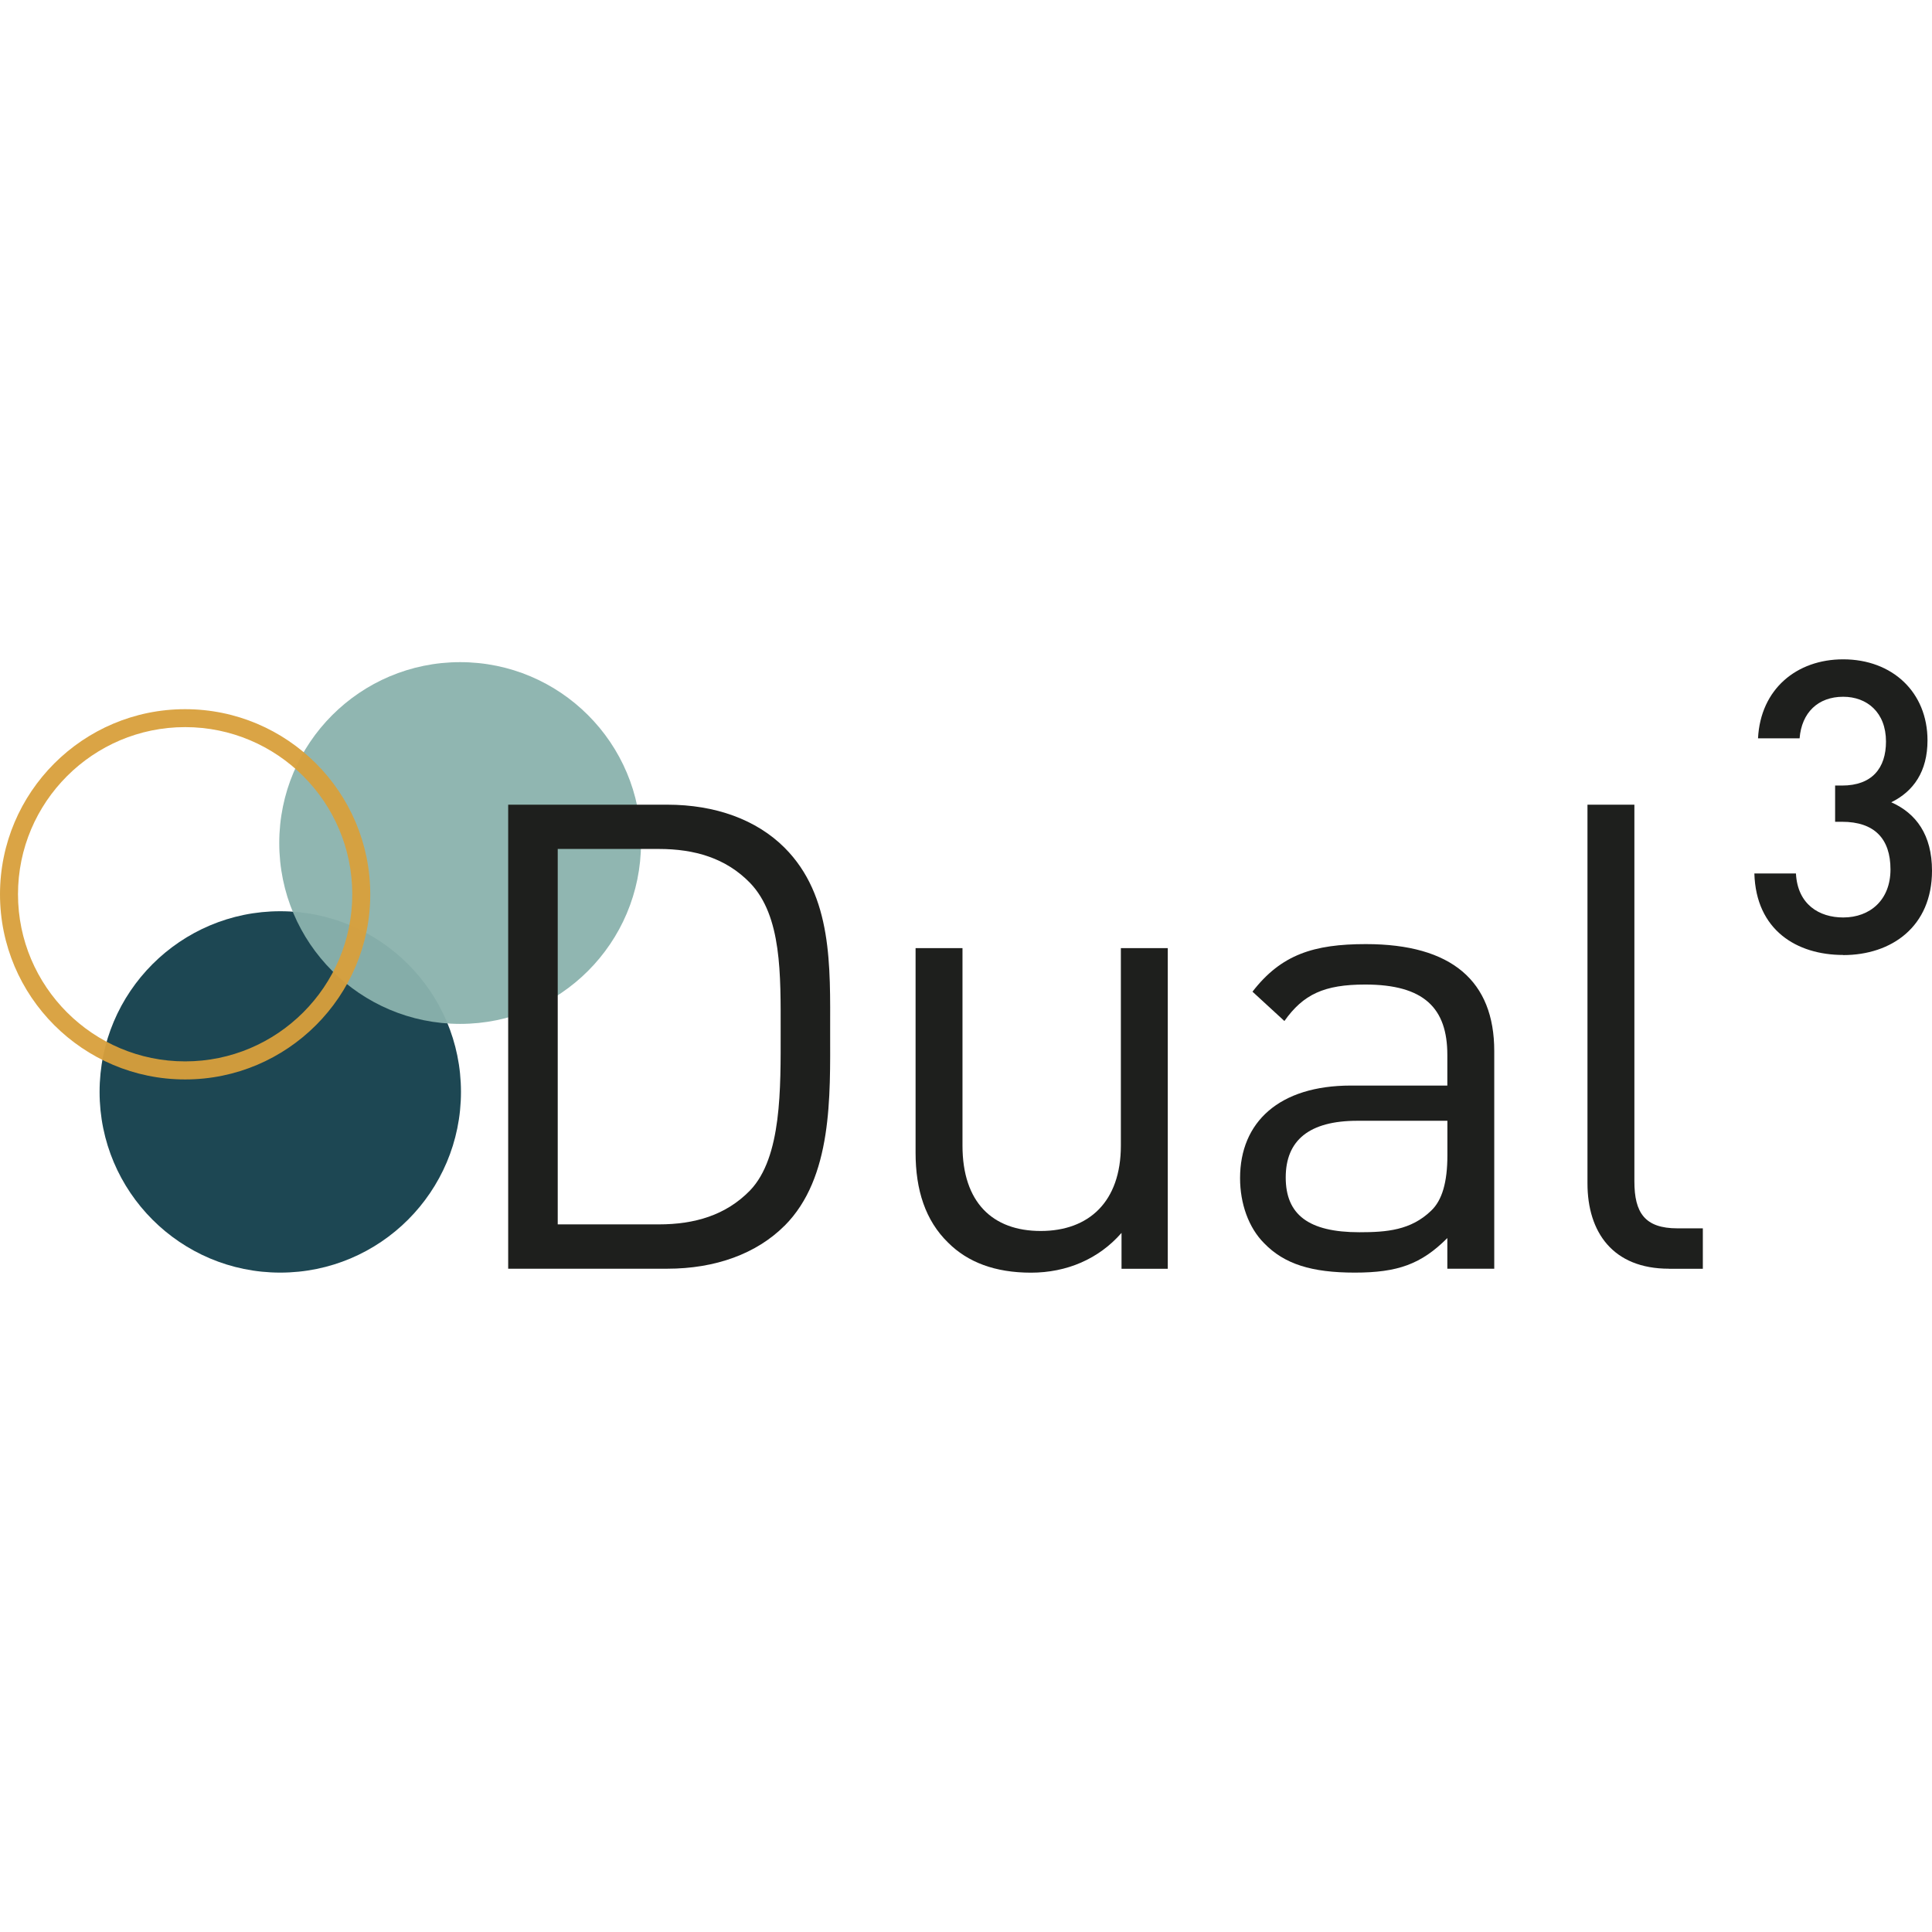
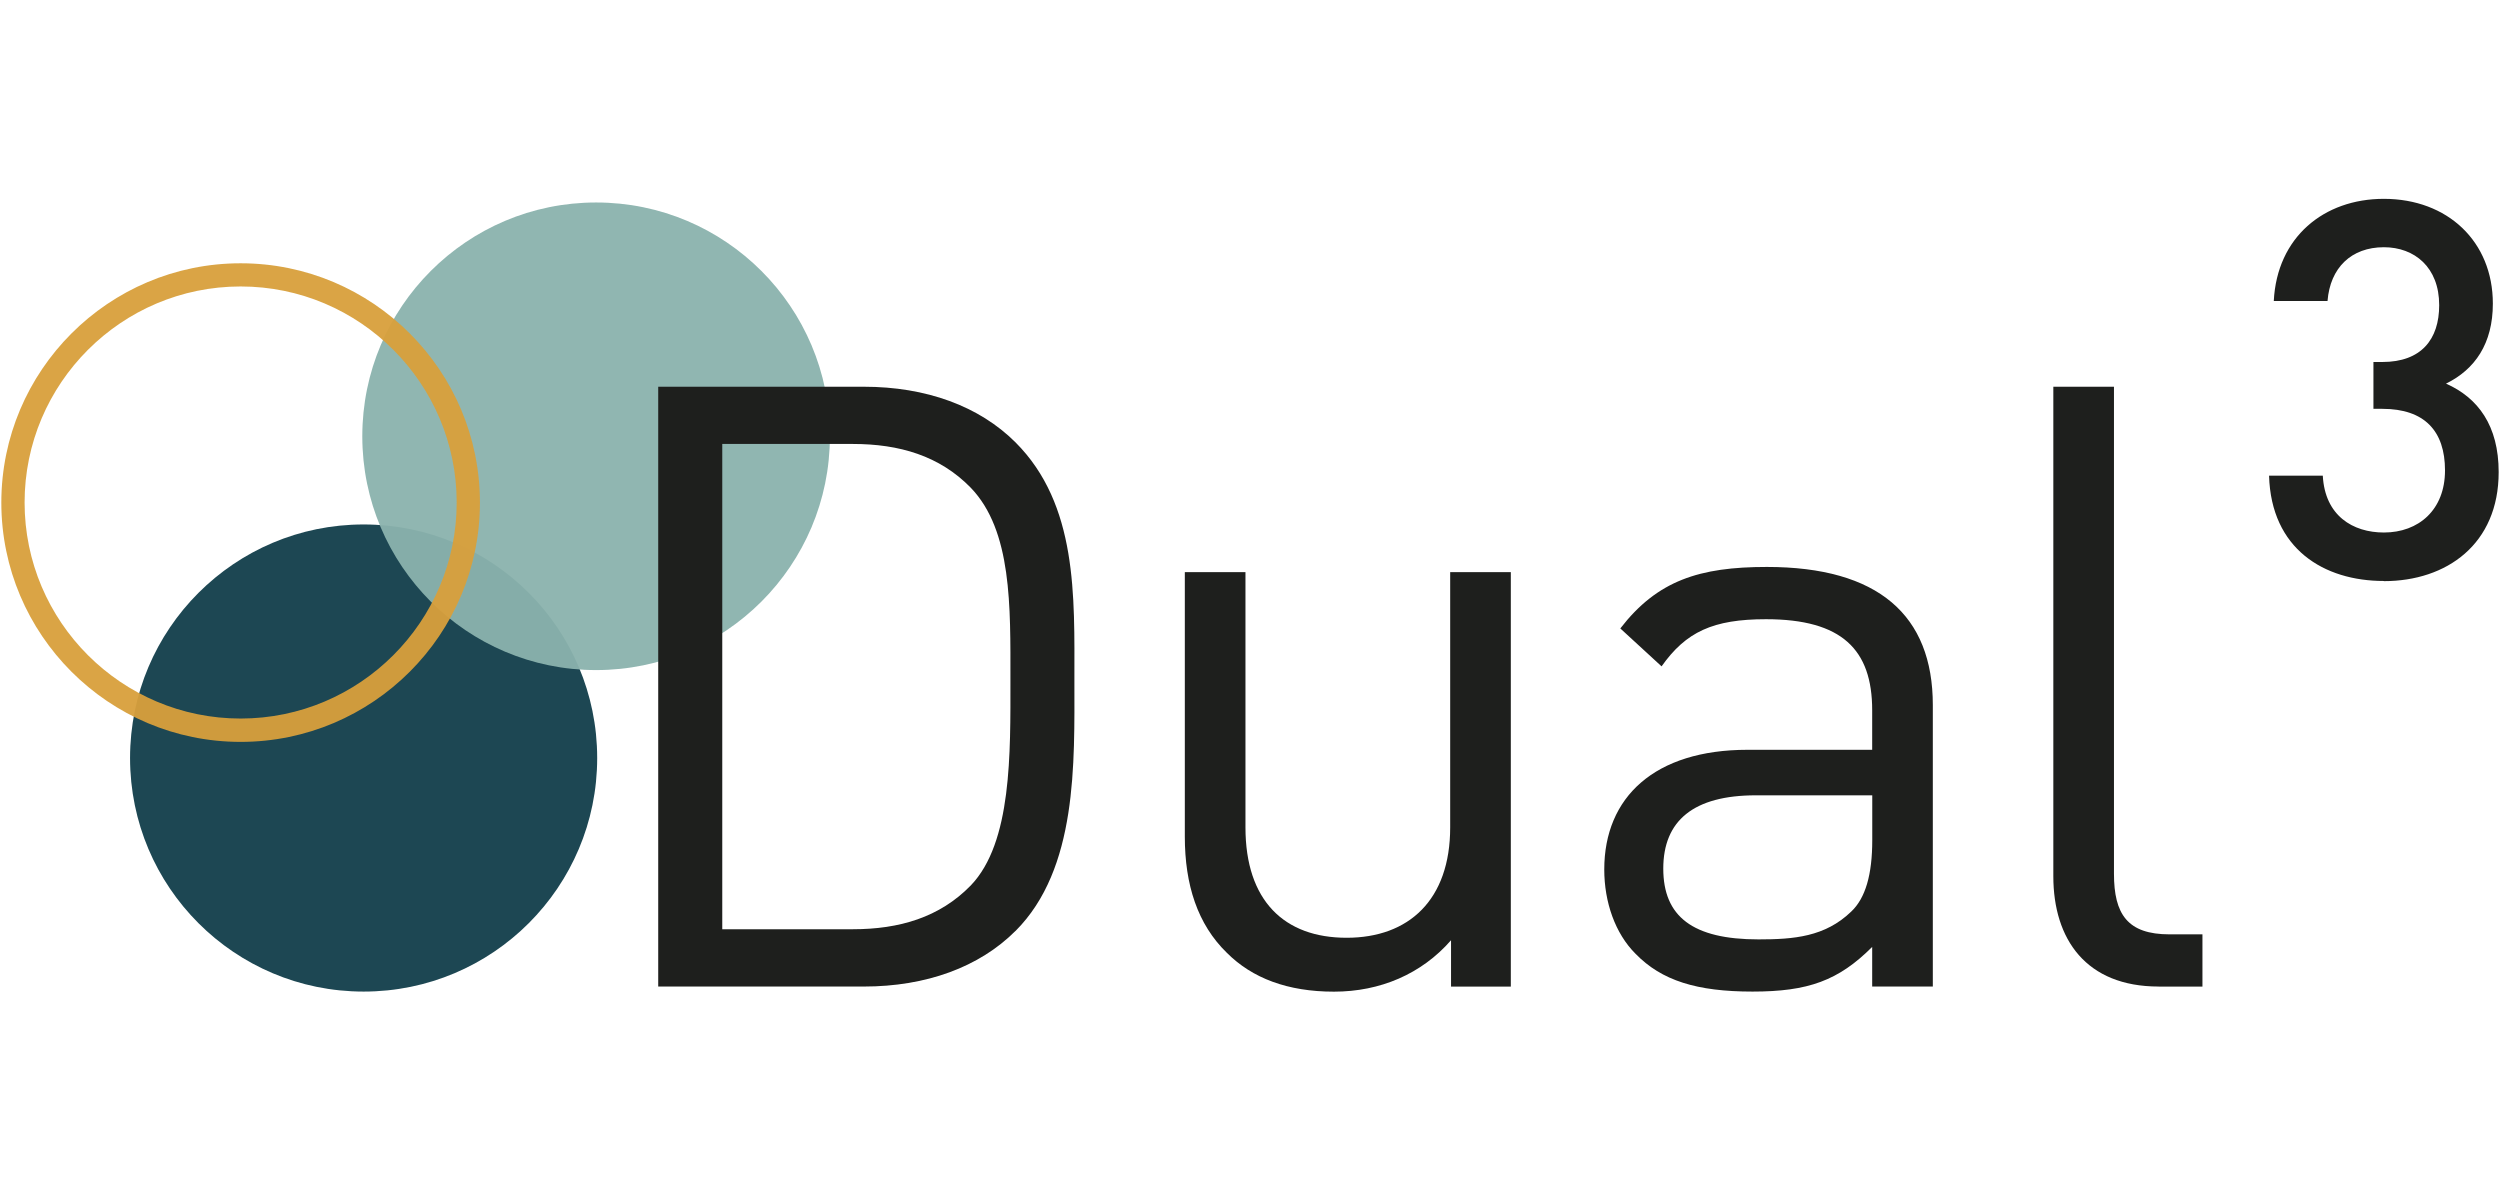
- <svg xmlns="http://www.w3.org/2000/svg" id="Ebene_1" version="1.1" viewBox="0 0 322.05 322.05" width="322.05" height="322.05">
+ <svg xmlns="http://www.w3.org/2000/svg" id="Ebene_1" version="1.1" viewBox="0 0 94.498 45" width="94.498" height="45">
  <defs id="defs1">
    <style id="style1">
      .st0 {
        fill: #8ab2ad;
      }

      .st1 {
        fill: #123e4a;
      }

      .st2 {
        fill: #d8a03c;
      }

      .st3 {
        fill: none;
      }

      .st4 {
        fill: #1e1f1d;
      }

      .st5 {
        opacity: .95;
      }
    </style>
  </defs>
-   <g id="g7" transform="translate(-37.31001,74.06499)">
-     <path class="st4" d="m 344.55,85.12 c -7.74,0 -14.53,-4.14 -14.8,-13.58 h 6.93 c 0.27,5.16 3.87,7.33 7.88,7.33 4.48,0 7.88,-2.92 7.88,-8.01 0,-5.09 -2.65,-7.94 -8.08,-7.94 h -1.15 v -6.04 h 1.15 c 5.02,0 7.33,-2.92 7.33,-7.33 0,-4.89 -3.19,-7.47 -7.13,-7.47 -4.21,0 -6.93,2.65 -7.27,6.93 h -6.93 c 0.41,-8.22 6.45,-13.17 14.19,-13.17 8.22,0 14.06,5.5 14.06,13.51 0,5.16 -2.31,8.49 -6.04,10.32 4.14,1.83 6.79,5.43 6.79,11.41 0,9.3 -6.72,14.06 -14.8,14.06 z" id="path1" />
-     <g class="st5" id="g1" transform="translate(14.31,13.47)">
-       <circle class="st1" cx="69.72" cy="94.48" r="30.12" id="circle1" />
+   <g id="g7" transform="matrix(0.2931142,0,0,0.2931142,-10.88581,-2.989214)" style="stroke-width:3.412">
+     <path class="st4" d="m 344.55,85.12 c -7.74,0 -14.53,-4.14 -14.8,-13.58 h 6.93 c 0.27,5.16 3.87,7.33 7.88,7.33 4.48,0 7.88,-2.92 7.88,-8.01 0,-5.09 -2.65,-7.94 -8.08,-7.94 h -1.15 v -6.04 h 1.15 c 5.02,0 7.33,-2.92 7.33,-7.33 0,-4.89 -3.19,-7.47 -7.13,-7.47 -4.21,0 -6.93,2.65 -7.27,6.93 h -6.93 c 0.41,-8.22 6.45,-13.17 14.19,-13.17 8.22,0 14.06,5.5 14.06,13.51 0,5.16 -2.31,8.49 -6.04,10.32 4.14,1.83 6.79,5.43 6.79,11.41 0,9.3 -6.72,14.06 -14.8,14.06 z" id="path1" style="stroke-width:3.412" />
+     <g class="st5" id="g1" transform="translate(14.31,13.47)" style="stroke-width:3.412">
+       <circle class="st1" cx="69.72" cy="94.48" r="30.12" id="circle1" style="stroke-width:3.412" />
    </g>
-     <g class="st5" id="g2" transform="translate(14.31,13.47)">
-       <circle class="st0" cx="99.7" cy="52.99" r="30.15" id="circle2" />
+     <g class="st5" id="g2" transform="translate(14.31,13.47)" style="stroke-width:3.412">
+       <circle class="st0" cx="99.7" cy="52.99" r="30.15" id="circle2" style="stroke-width:3.412" />
    </g>
-     <g class="st5" id="g3" transform="translate(14.31,13.47)">
-       <path class="st2" d="M 53.86,92.4 C 36.84,92.4 23,78.56 23,61.54 23,44.52 36.84,30.68 53.86,30.68 c 17.02,0 30.86,13.84 30.86,30.86 0,17.02 -13.84,30.86 -30.86,30.86 z m 0,-58.73 C 38.5,33.67 26,46.17 26,61.53 c 0,15.36 12.5,27.86 27.86,27.86 15.36,0 27.86,-12.5 27.86,-27.86 0,-15.36 -12.5,-27.86 -27.86,-27.86 z" id="path2" />
+     <g class="st5" id="g3" transform="translate(14.31,13.47)" style="stroke-width:3.412">
+       <path class="st2" d="M 53.86,92.4 C 36.84,92.4 23,78.56 23,61.54 23,44.52 36.84,30.68 53.86,30.68 c 17.02,0 30.86,13.84 30.86,30.86 0,17.02 -13.84,30.86 -30.86,30.86 z m 0,-58.73 C 38.5,33.67 26,46.17 26,61.53 c 0,15.36 12.5,27.86 27.86,27.86 15.36,0 27.86,-12.5 27.86,-27.86 0,-15.36 -12.5,-27.86 -27.86,-27.86 z" id="path2" style="stroke-width:3.412" />
    </g>
-     <g id="g6" transform="translate(14.31,13.47)">
-       <path class="st4" d="m 153.78,116.78 c -4.67,4.67 -11.52,7.17 -19.56,7.17 H 107.71 V 46.6 h 26.51 c 8.04,0 14.88,2.5 19.56,7.17 8.04,8.04 7.6,19.88 7.6,30.64 0,10.76 0.43,24.34 -7.6,32.38 z M 148.02,59.63 C 144,55.5 138.79,53.98 132.81,53.98 h -16.84 v 62.58 h 16.84 c 5.98,0 11.19,-1.52 15.21,-5.65 5.32,-5.54 5.11,-17.06 5.11,-26.51 0,-9.45 0.22,-19.23 -5.11,-24.77 z" id="path3" />
-       <path class="st4" d="m 209.95,123.95 v -5.97 c -3.8,4.35 -9.13,6.63 -15.1,6.63 -5.97,0 -10.54,-1.74 -13.8,-5 -3.8,-3.69 -5.43,-8.8 -5.43,-14.99 V 70.51 h 7.82 v 32.92 c 0,9.45 5,14.23 13.04,14.23 8.04,0 13.36,-4.89 13.36,-14.23 V 70.51 h 7.82 v 53.45 h -7.71 z" id="path4" />
-       <path class="st4" d="m 264.26,123.95 v -5.11 c -4.35,4.35 -8.26,5.76 -15.43,5.76 -7.17,0 -11.73,-1.41 -15.1,-4.89 -2.61,-2.61 -4.02,-6.63 -4.02,-10.86 0,-9.34 6.52,-15.43 18.47,-15.43 h 16.08 v -5.11 c 0,-7.82 -3.91,-11.73 -13.69,-11.73 -6.84,0 -10.32,1.63 -13.47,6.08 l -5.32,-4.89 c 4.78,-6.19 10.21,-7.93 18.9,-7.93 14.34,0 21.4,6.19 21.4,17.82 v 36.29 z m 0,-24.66 h -14.99 c -8.04,0 -11.95,3.26 -11.95,9.45 0,6.19 3.8,9.13 12.28,9.13 4.56,0 8.58,-0.33 11.95,-3.58 1.85,-1.74 2.72,-4.78 2.72,-9.23 V 99.3 Z" id="path5" />
-       <path class="st4" d="m 301.2,123.95 c -9.34,0 -13.58,-6.08 -13.58,-14.23 V 46.6 h 7.82 v 62.8 c 0,5.22 1.74,7.82 7.17,7.82 h 4.24 v 6.74 h -5.65 z" id="path6" />
+     <g id="g6" transform="translate(14.31,13.47)" style="stroke-width:3.412">
+       <path class="st4" d="m 153.78,116.78 c -4.67,4.67 -11.52,7.17 -19.56,7.17 H 107.71 V 46.6 h 26.51 c 8.04,0 14.88,2.5 19.56,7.17 8.04,8.04 7.6,19.88 7.6,30.64 0,10.76 0.43,24.34 -7.6,32.38 z M 148.02,59.63 C 144,55.5 138.79,53.98 132.81,53.98 h -16.84 v 62.58 h 16.84 c 5.98,0 11.19,-1.52 15.21,-5.65 5.32,-5.54 5.11,-17.06 5.11,-26.51 0,-9.45 0.22,-19.23 -5.11,-24.77 z" id="path3" style="stroke-width:3.412" />
+       <path class="st4" d="m 209.95,123.95 v -5.97 c -3.8,4.35 -9.13,6.63 -15.1,6.63 -5.97,0 -10.54,-1.74 -13.8,-5 -3.8,-3.69 -5.43,-8.8 -5.43,-14.99 V 70.51 h 7.82 v 32.92 c 0,9.45 5,14.23 13.04,14.23 8.04,0 13.36,-4.89 13.36,-14.23 V 70.51 h 7.82 v 53.45 h -7.71 z" id="path4" style="stroke-width:3.412" />
+       <path class="st4" d="m 264.26,123.95 v -5.11 c -4.35,4.35 -8.26,5.76 -15.43,5.76 -7.17,0 -11.73,-1.41 -15.1,-4.89 -2.61,-2.61 -4.02,-6.63 -4.02,-10.86 0,-9.34 6.52,-15.43 18.47,-15.43 h 16.08 v -5.11 c 0,-7.82 -3.91,-11.73 -13.69,-11.73 -6.84,0 -10.32,1.63 -13.47,6.08 l -5.32,-4.89 c 4.78,-6.19 10.21,-7.93 18.9,-7.93 14.34,0 21.4,6.19 21.4,17.82 v 36.29 z m 0,-24.66 h -14.99 c -8.04,0 -11.95,3.26 -11.95,9.45 0,6.19 3.8,9.13 12.28,9.13 4.56,0 8.58,-0.33 11.95,-3.58 1.85,-1.74 2.72,-4.78 2.72,-9.23 V 99.3 Z" id="path5" style="stroke-width:3.412" />
+       <path class="st4" d="m 301.2,123.95 c -9.34,0 -13.58,-6.08 -13.58,-14.23 V 46.6 h 7.82 v 62.8 c 0,5.22 1.74,7.82 7.17,7.82 h 4.24 v 6.74 h -5.65 z" id="path6" style="stroke-width:3.412" />
    </g>
  </g>
  <rect class="st3" x="0" y="0" width="398.68" height="236.33" id="rect6" />
</svg>
